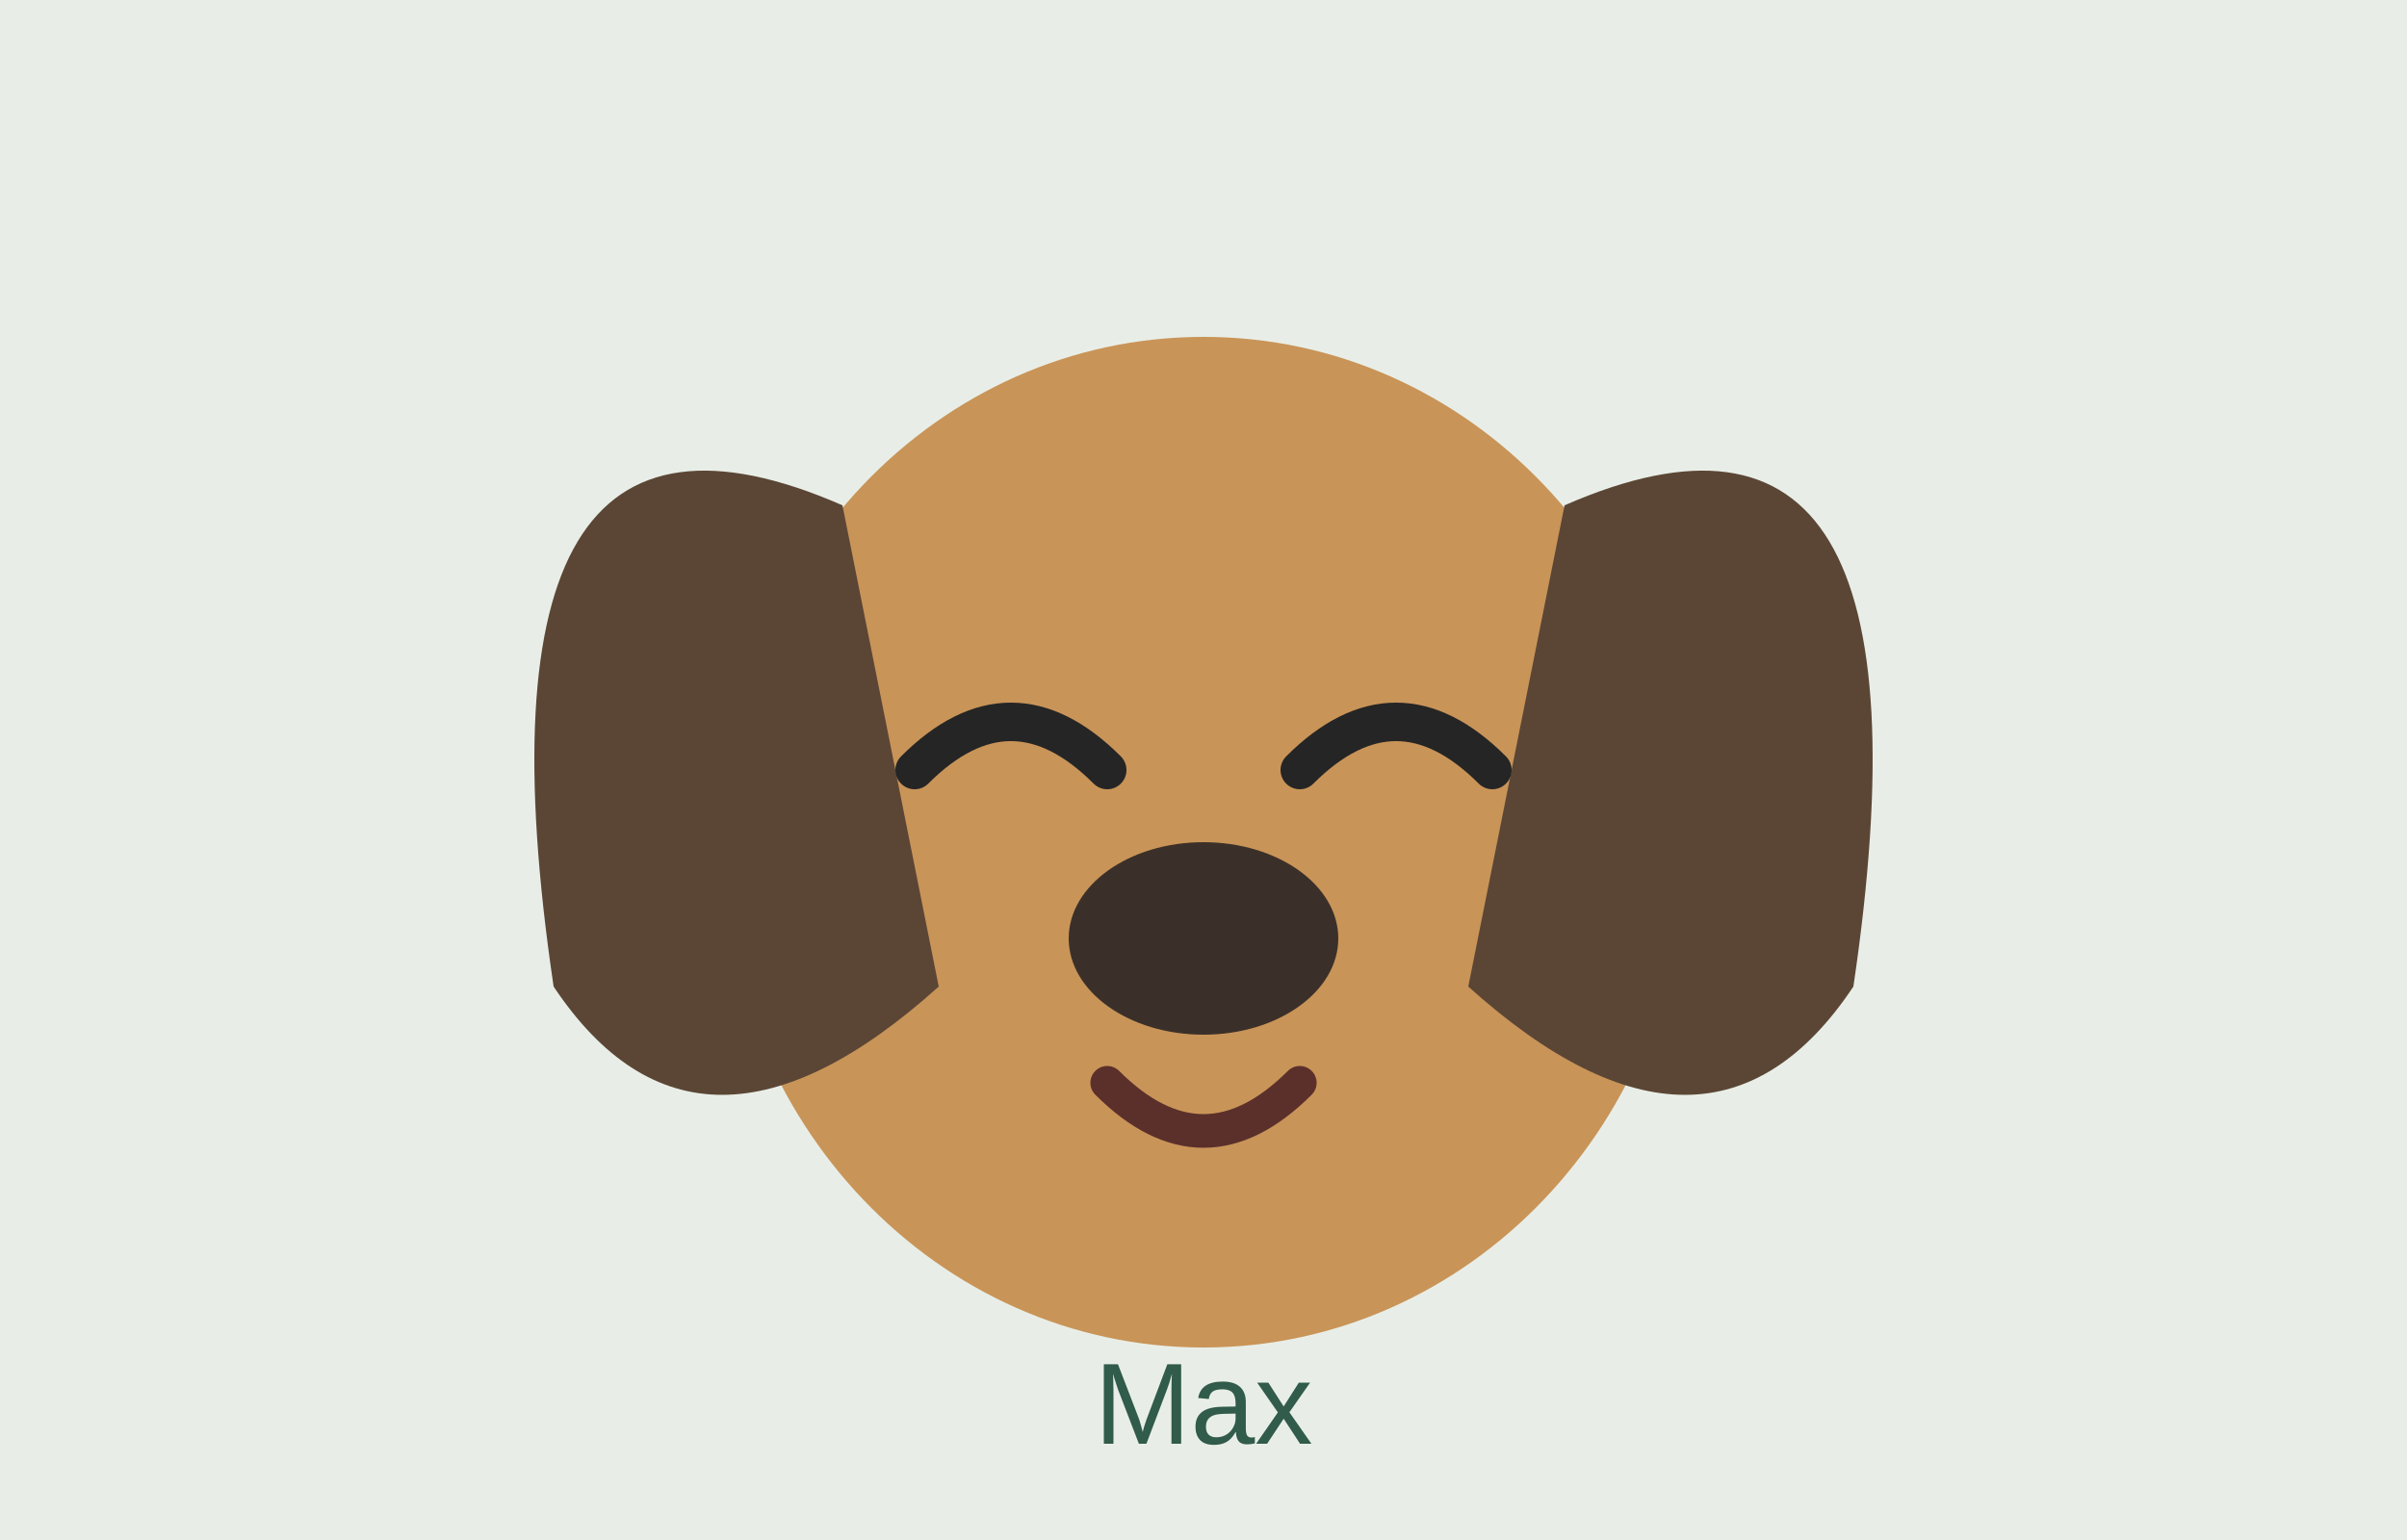
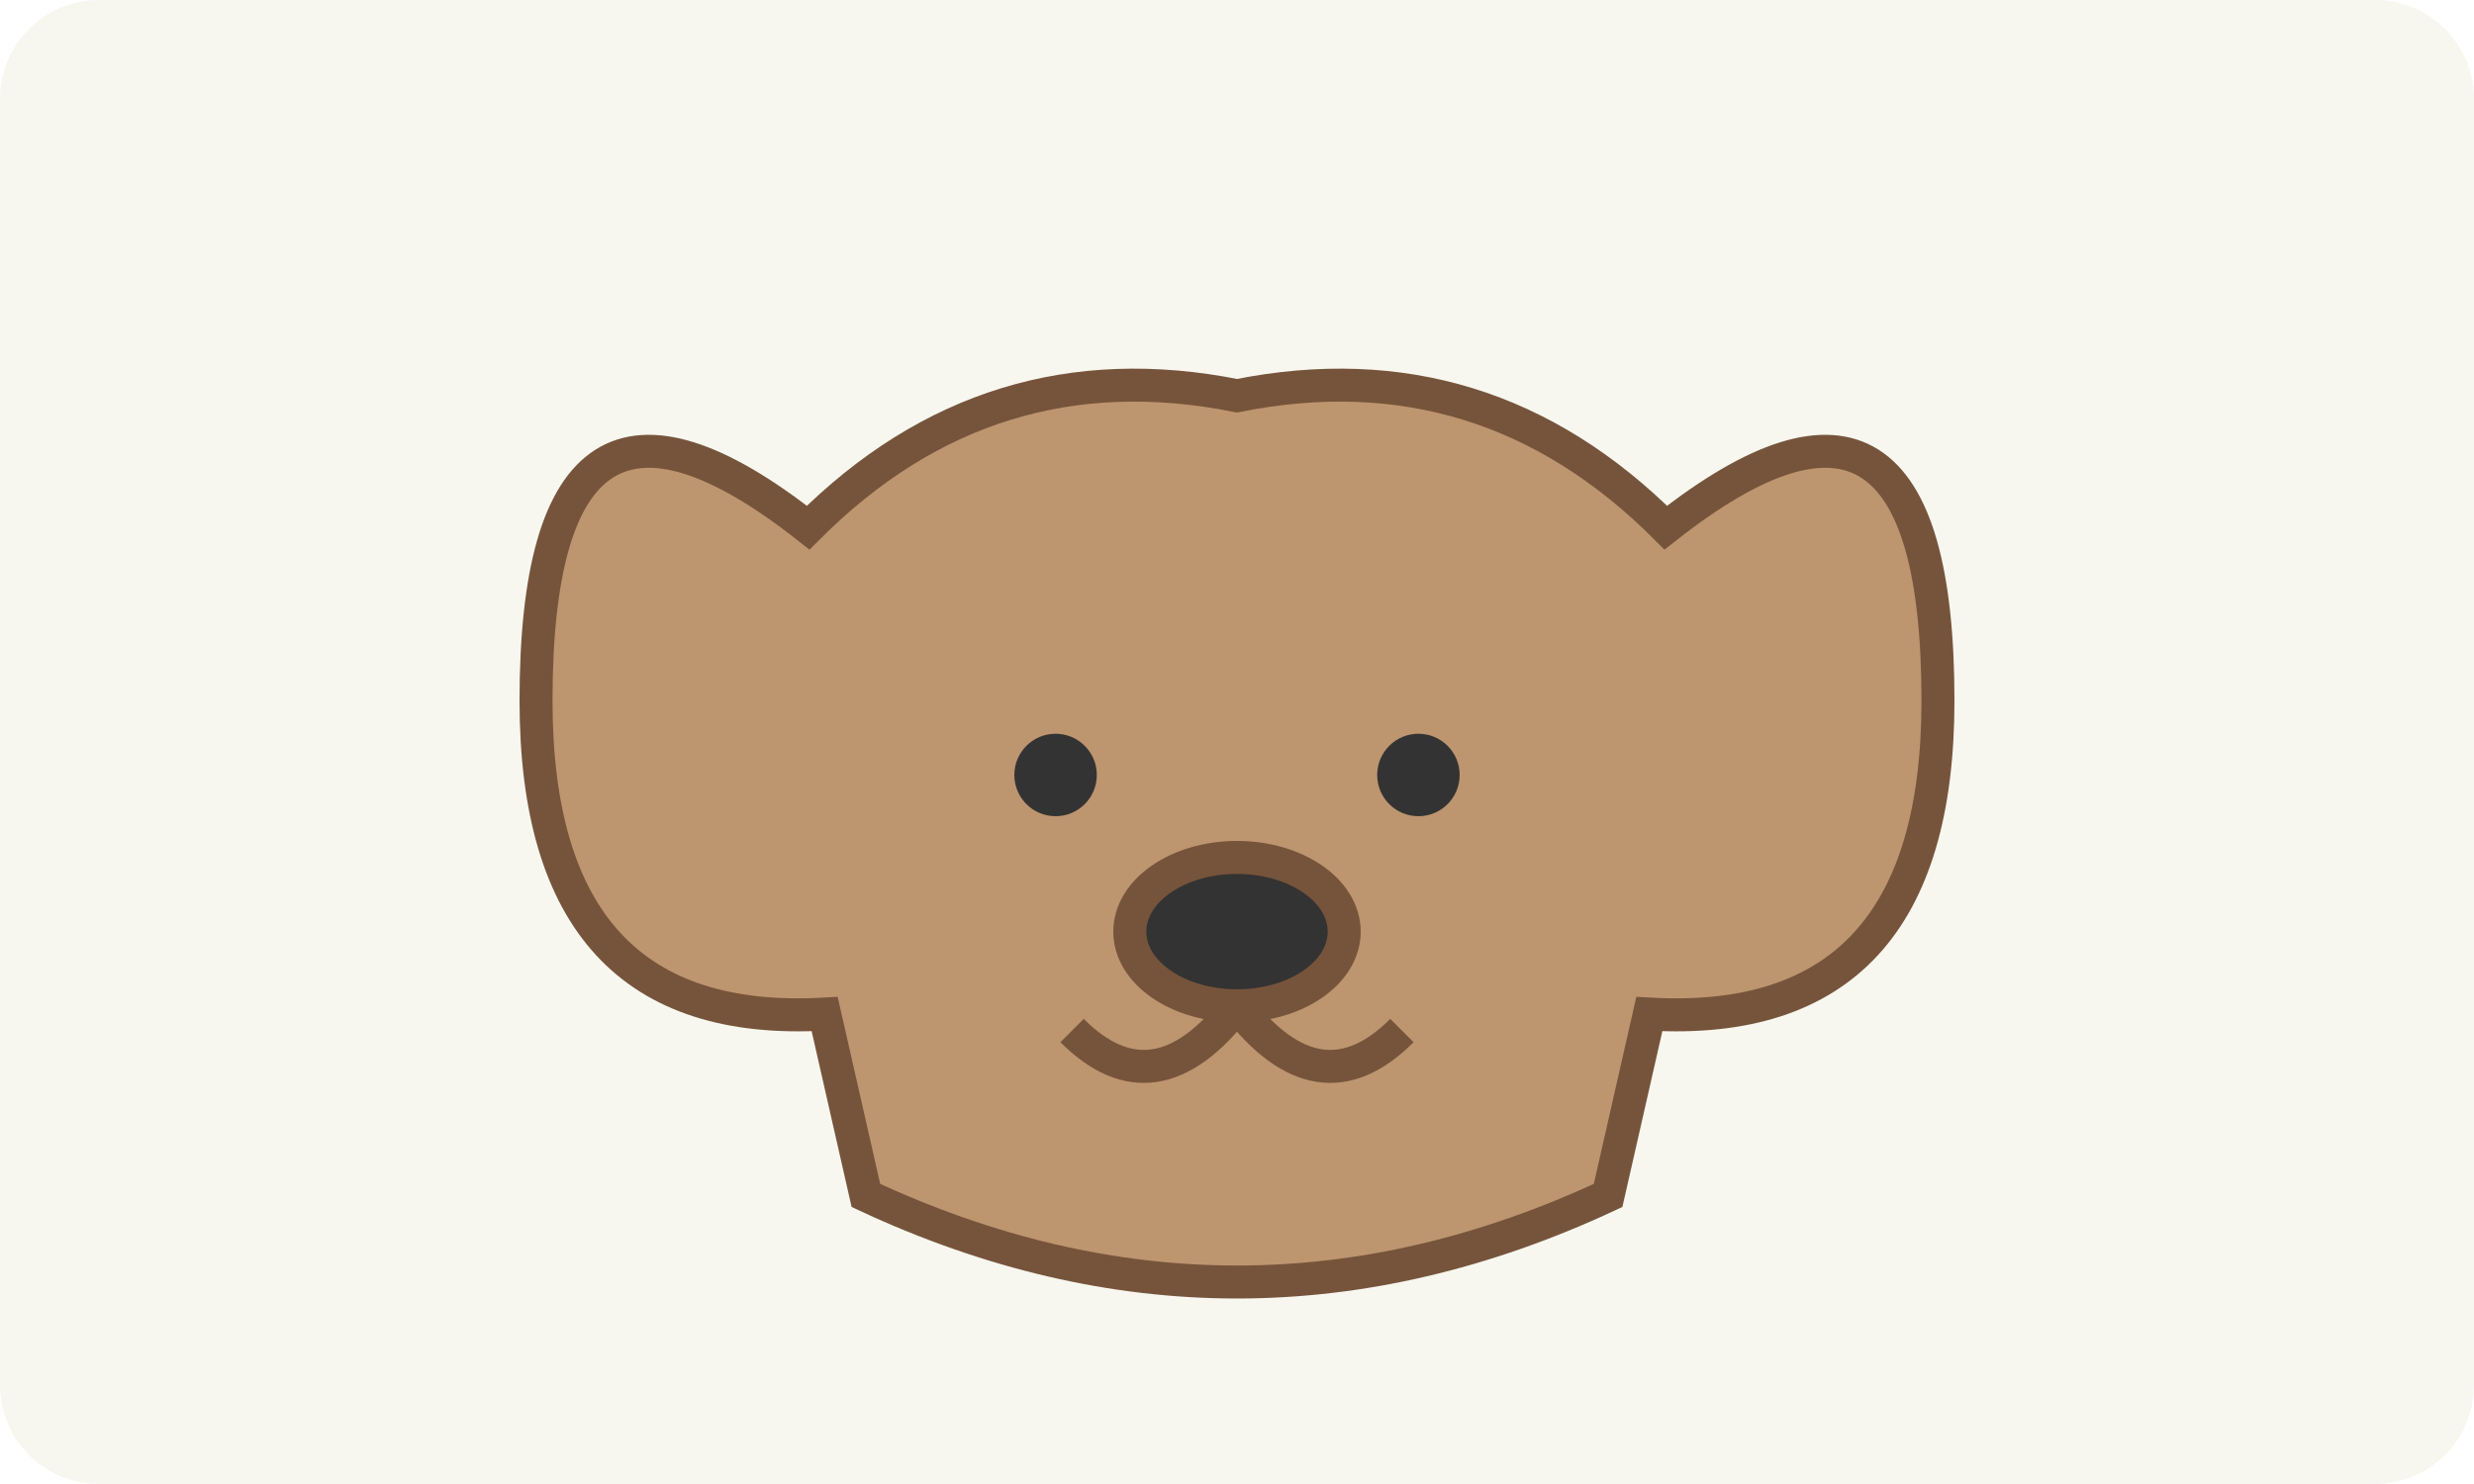
- <svg xmlns="http://www.w3.org/2000/svg" viewBox="0 0 500 320">
-   <rect width="500" height="320" fill="#e8eee7" />
-   <ellipse cx="250" cy="175" rx="100" ry="105" fill="#c99458" />
-   <path d="M175 105 Q95 70 115 205 Q145 250 195 205 M325 105 Q405 70 385 205 Q355 250 305 205" fill="#5b4635" />
-   <path d="M190 160 Q210 140 230 160 M270 160 Q290 140 310 160" fill="none" stroke="#252525" stroke-width="8" stroke-linecap="round" />
-   <ellipse cx="250" cy="195" rx="28" ry="20" fill="#3b3029" />
-   <path d="M230 225 Q250 245 270 225" fill="none" stroke="#5b302b" stroke-width="7" stroke-linecap="round" />
-   <text x="250" y="300" font-family="Arial" font-size="24" text-anchor="middle" fill="#315b4a">Max</text>
+ <svg xmlns="http://www.w3.org/2000/svg" viewBox="0 0 300 180">
+   <rect width="300" height="180" rx="12" fill="#f7f7ef" />
+   <g fill="#bd956f" stroke="#76543b" stroke-width="4">
+     <path d="M98 64 Q65 38 65 85 Q65 125 100 123 L105 145 Q150 166 195 145 L200 123 Q235 125 235 85 Q235 38 202 64 Q180 42 150 48 Q120 42 98 64Z" />
+     <circle cx="128" cy="94" r="5" fill="#333" stroke="none" />
+     <circle cx="172" cy="94" r="5" fill="#333" stroke="none" />
+     <ellipse cx="150" cy="113" rx="13" ry="9" fill="#333" />
+     <path d="M150 122 Q140 135 130 125 M150 122 Q160 135 170 125" fill="none" />
+   </g>
</svg>
